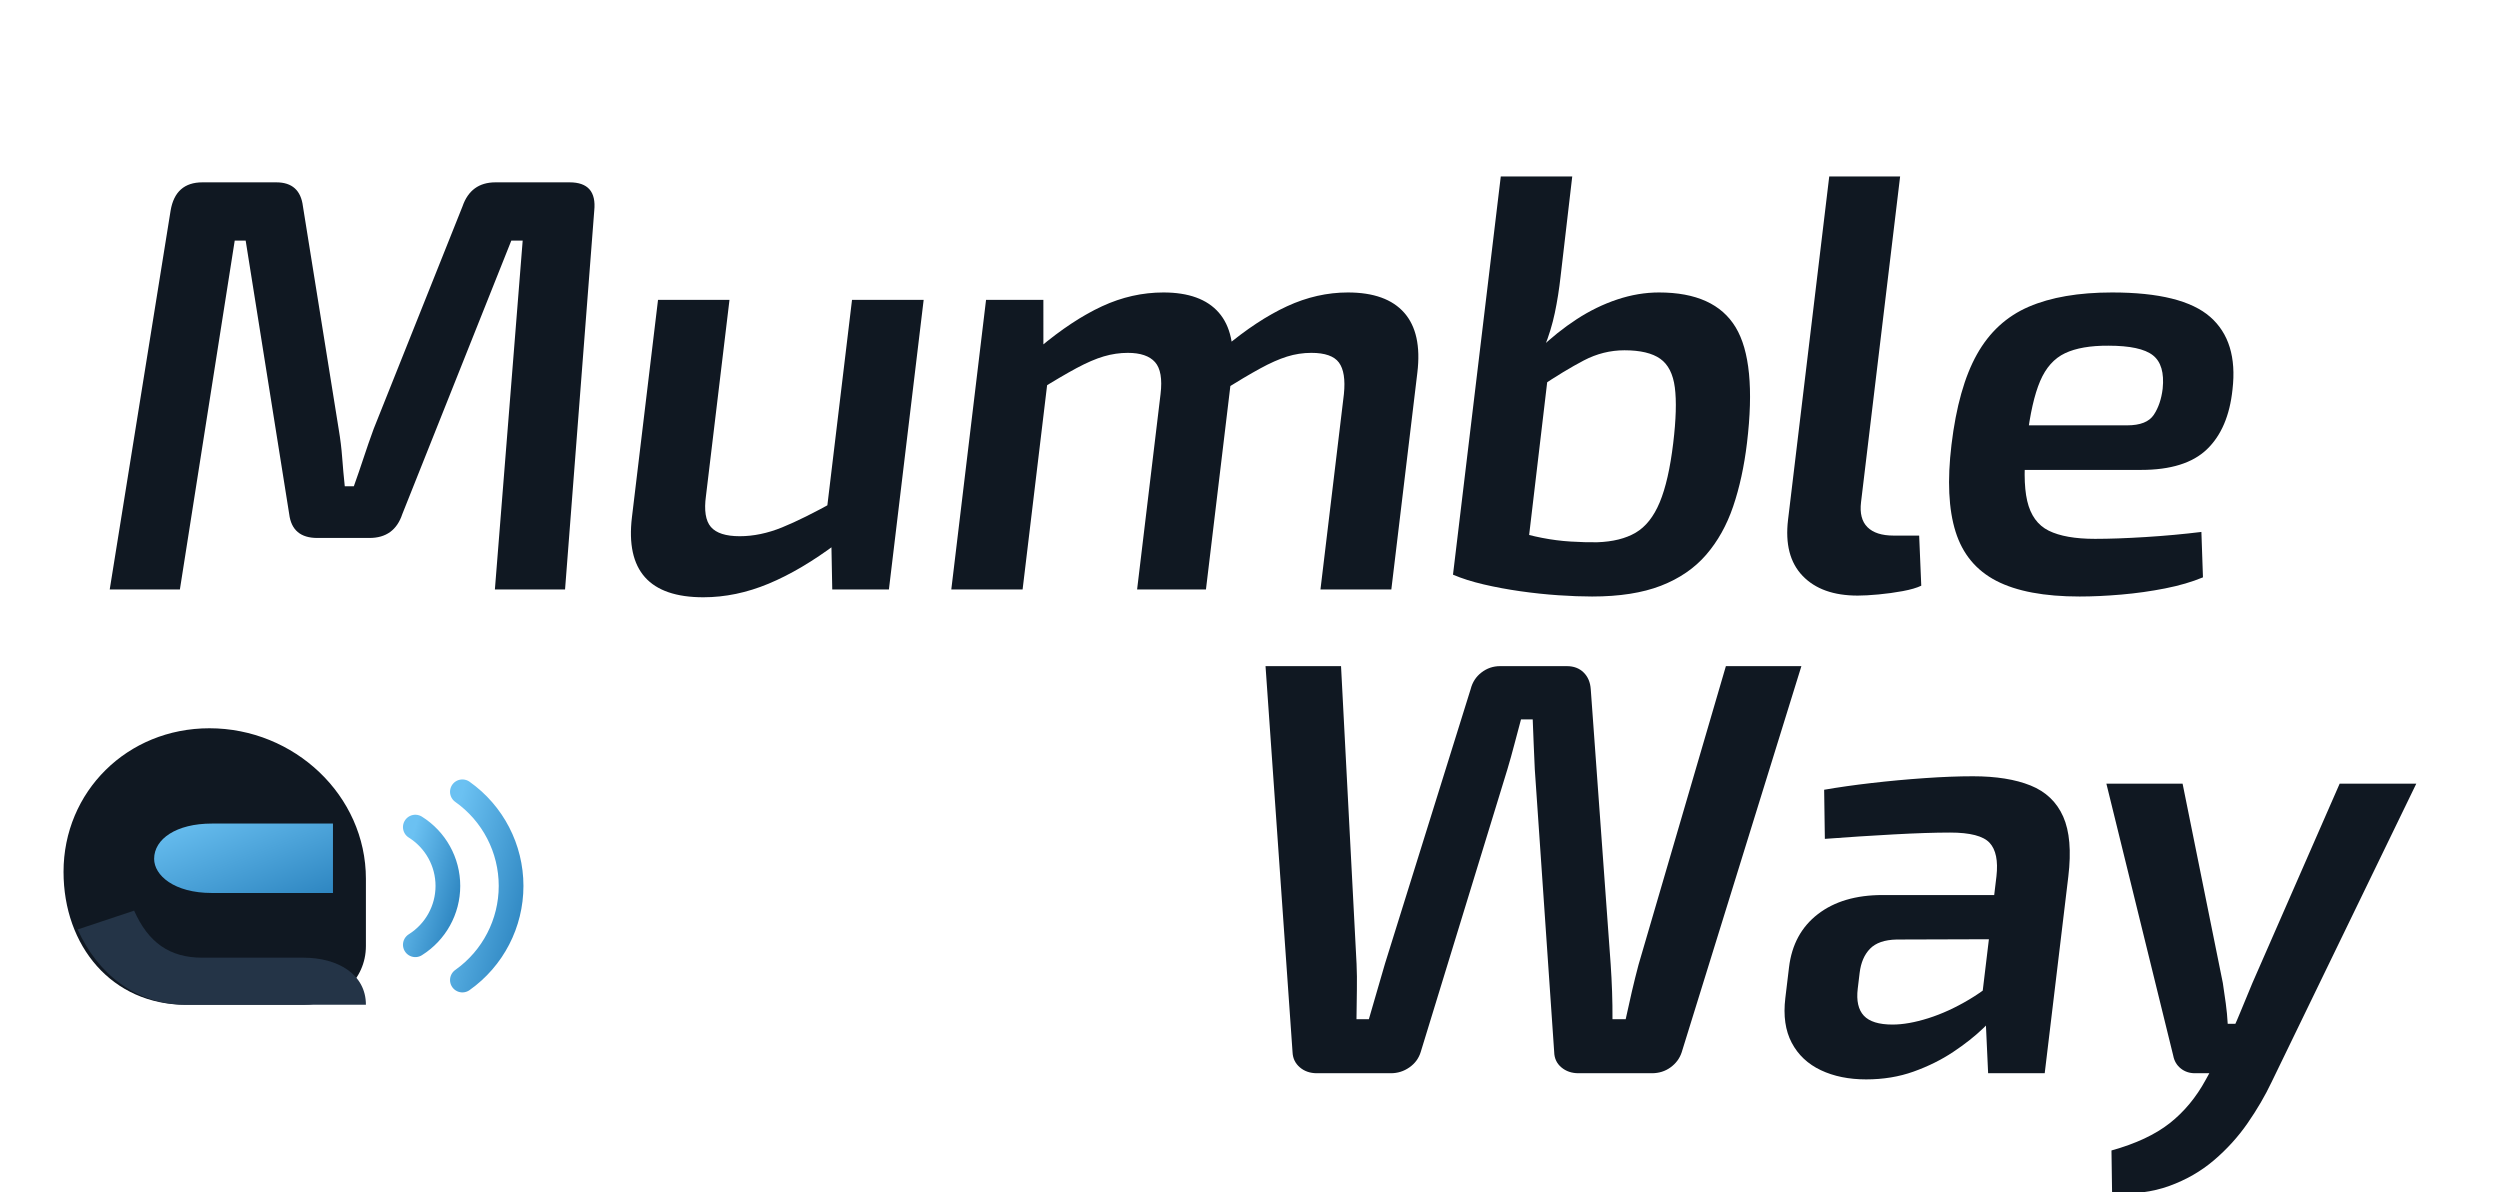
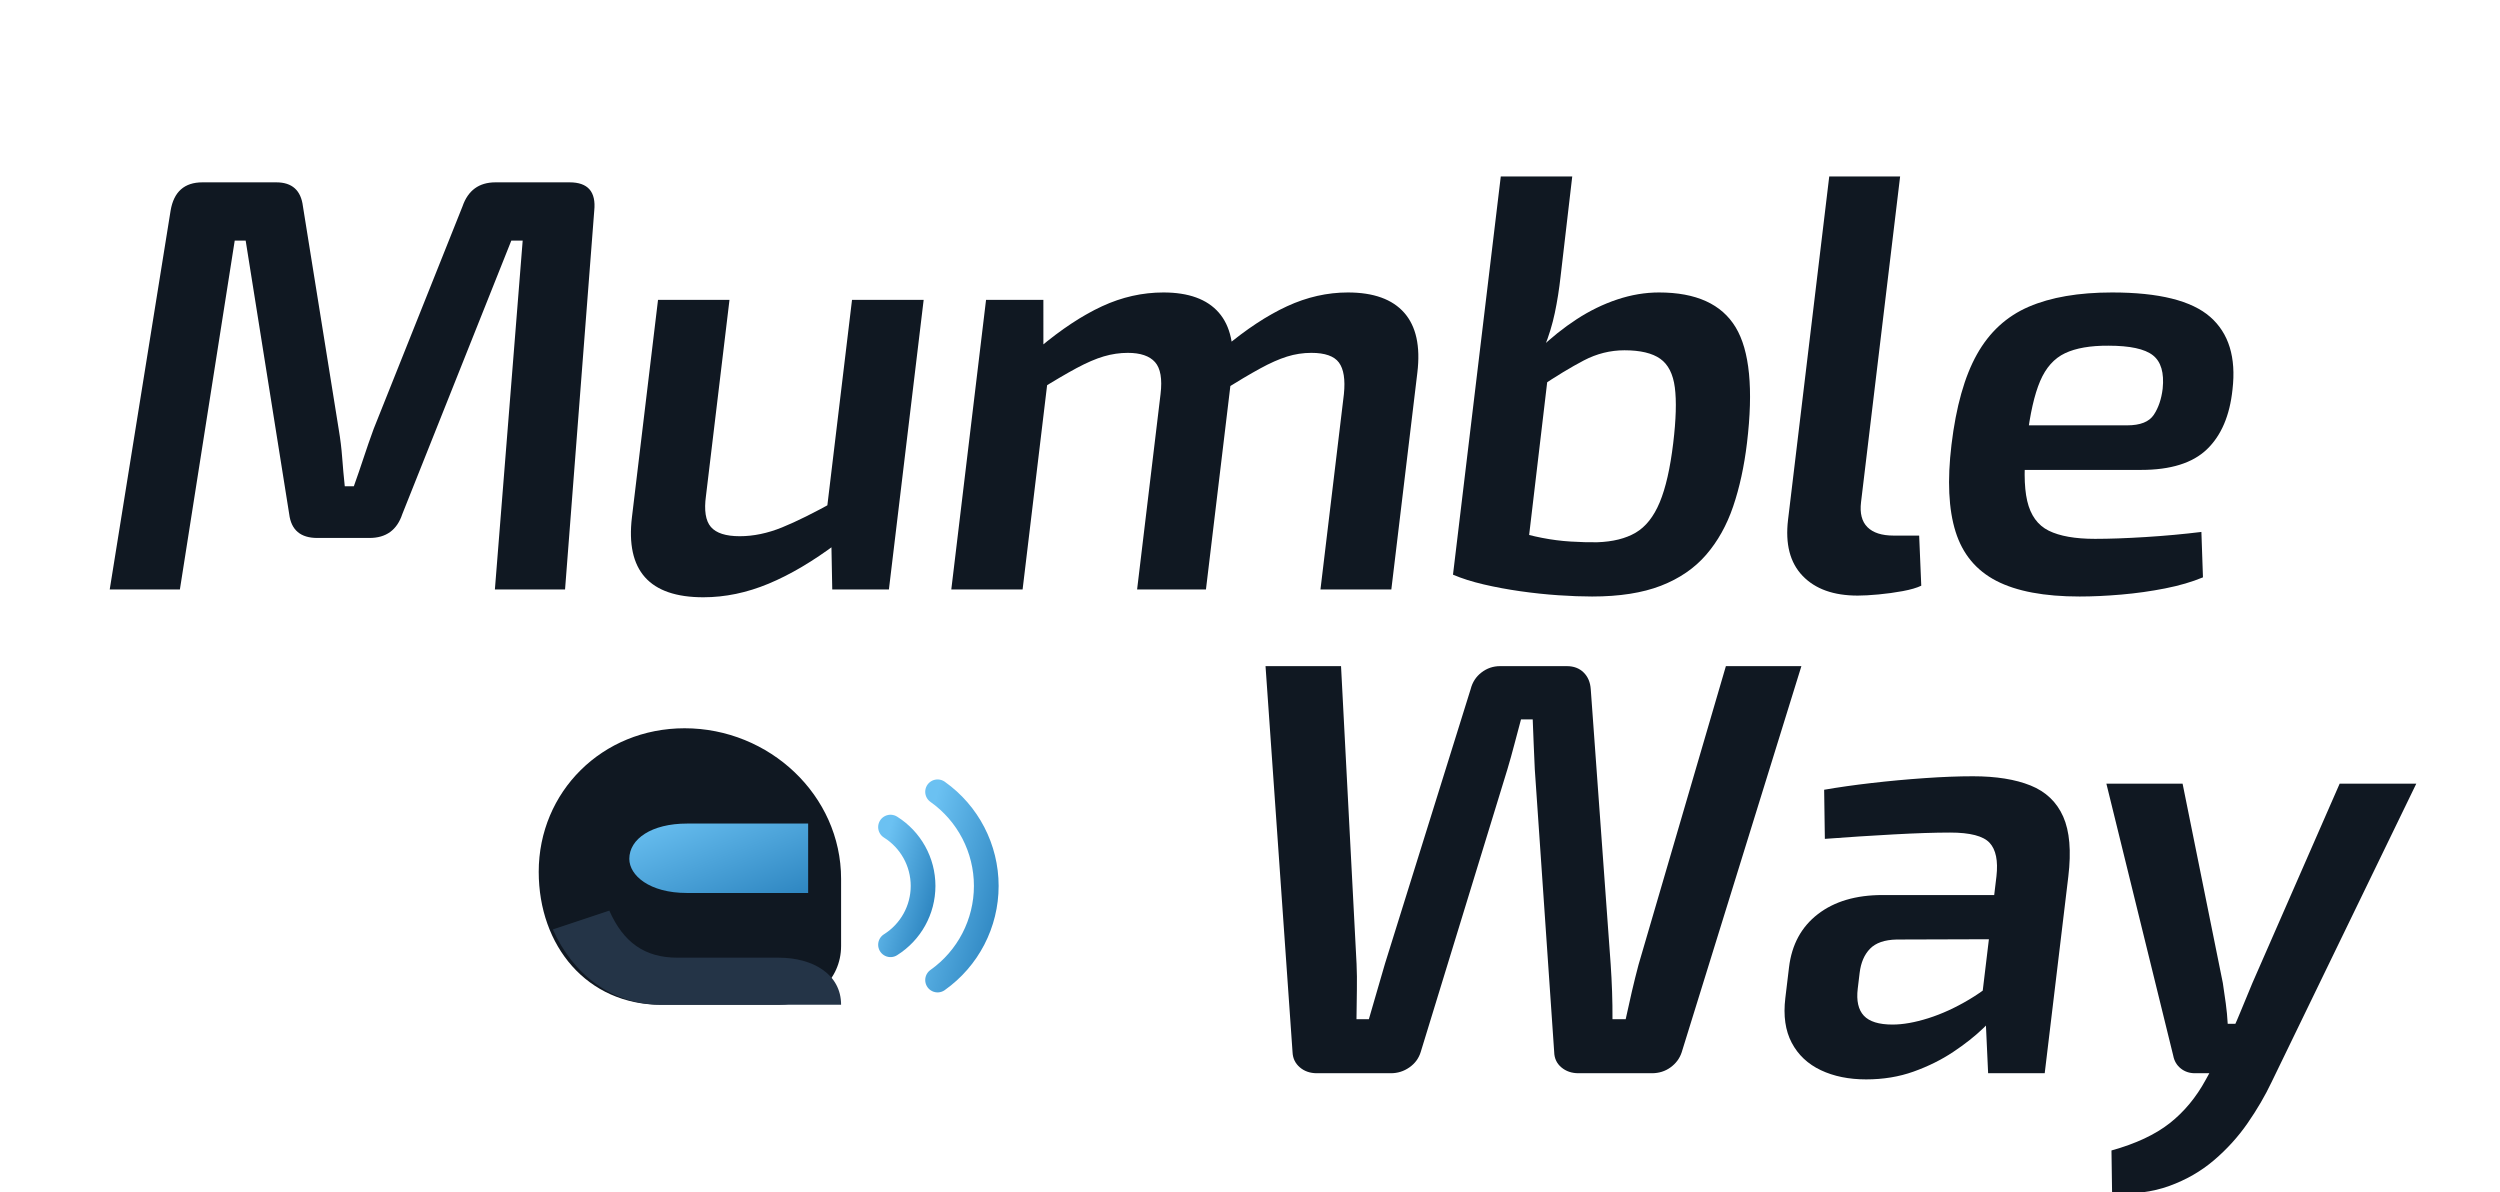
<svg xmlns="http://www.w3.org/2000/svg" viewBox="0 0 537 256" width="537" height="256">
  <defs>
-     <linearGradient id="bg" x1="0" y1="0" x2="0.6" y2="1">
-       <stop offset="0" stop-color="#1B2735" />
-       <stop offset="1" stop-color="#0A0F16" />
-     </linearGradient>
-     <linearGradient id="accent" x1="0" y1="0" x2="1" y2="1">
+     <linearGradient id="accent-on-light" x1="0" y1="0" x2="1" y2="1">
      <stop offset="0" stop-color="#6BC1F2" />
      <stop offset="1" stop-color="#2E86C1" />
    </linearGradient>
  </defs>
-   <g transform="translate(0,126.61) scale(0.126361)">
+   <g transform="translate(102.07,126.61) scale(0.126361)">
    <path d="M 356 236            C 500 236 622 350 622 492            L 622 606            C 622 664 574 706 516 706            L 316 706            C 190 706 108 606 108 480            C 108 344 216 236 356 236 Z" fill="#101822" />
-     <path d="M 566 398            L 566 516            L 360 516            C 296 516 262 486 262 458            C 262 424 300 398 360 398            Z" fill="url(#accent)" />
+     <path d="M 566 398            L 566 516            L 360 516            C 296 516 262 486 262 458            C 262 424 300 398 360 398            Z" fill="url(#accent-on-light)" />
    <path d="M 316 706            C 232 706 166 654 132 578            L 228 546            C 252 600 288 626 344 626            L 516 626            C 574 626 622 654 622 706            Z" fill="#243447" />
-     <g stroke="url(#accent)" stroke-width="42" fill="none" stroke-linecap="round">
+     <g stroke="url(#accent-on-light)" stroke-width="42" fill="none" stroke-linecap="round">
      <path d="M 706 404 A 118 118 0 0 1 706 604" />
      <path d="M 786 344 A 196 196 0 0 1 786 664" />
    </g>
  </g>
  <g fill="#101822">
    <g transform="matrix(1 0 -0.12 1 30.72 0)">
      <g transform="translate(0,126.61)">
        <path transform="translate(0.00,0) scale(0.12673,-0.12673)" d="M760.10 690.00Q806.80 690.00 807.66 642.02L835.22 0.00H716.29L692.45 591.27H673.18L544.04 127.66Q535.46 87.25 493.32 87.25H404.78Q362.22 87.25 352.35 127.66L222.92 591.27H204.37L182.39 0.00H63.46L89.59 642.02Q91.88 690.00 137.87 690.00H263.02Q303.16 690.00 313.02 649.30L419.19 270.80Q426.03 247.22 430.66 223.35Q435.30 199.48 440.85 174.91H456.25Q462.09 199.48 467.08 223.35Q472.07 247.22 478.20 272.22L583.50 649.30Q592.66 690.00 634.51 690.00Z" />
        <path transform="translate(110.13,0) scale(0.12673,-0.12673)" d="M186.02 490.76V158.88Q185.30 121.55 200.70 105.87Q216.10 90.20 251.45 90.20Q286.38 90.20 321.25 105.07Q356.11 119.95 406.46 150.01L417.75 78.29Q362.48 32.71 310.00 9.71Q257.51 -13.29 202.22 -13.29Q64.88 -13.29 64.88 122.45V490.76ZM515.12 490.76V0.00H419.09L405.88 94.89L393.70 109.02V490.76Z" />
        <path transform="translate(180.21,0) scale(0.12673,-0.12673)" d="M679.67 503.34Q744.98 503.34 779.35 468.90Q813.72 434.47 813.72 367.60V0.00H693.59V331.17Q692.88 368.08 678.77 384.53Q664.66 400.98 630.02 400.98Q608.93 400.98 589.48 394.65Q570.02 388.32 546.21 374.37Q522.41 360.41 487.90 337.20L481.16 409.62Q531.56 456.62 579.39 479.98Q627.23 503.34 679.67 503.34ZM165.05 490.76 176.55 395.16 188.73 381.02V0.00H67.88V490.76ZM367.03 503.34Q431.05 503.34 464.92 469.26Q498.79 435.18 499.50 367.60V0.00H382.81V331.17Q382.81 369.50 366.99 385.24Q351.17 400.98 318.95 400.98Q298.58 400.98 278.98 395.01Q259.38 389.03 235.07 375.08Q210.77 361.12 175.26 337.20L167.81 409.62Q218.21 456.62 265.90 479.98Q313.59 503.34 367.03 503.34Z" />
        <path transform="translate(287.81,0) scale(0.12673,-0.12673)" d="M357.92 503.34Q452.26 503.34 494.97 444.26Q537.68 385.18 537.68 248.18Q537.68 188.65 527.18 140.79Q516.68 92.94 491.17 58.70Q465.66 24.47 420.83 6.23Q376.01 -12.00 306.36 -12.00Q280.78 -12.00 248.89 -9.86Q217.00 -7.71 183.82 -3.07Q150.64 1.58 120.12 8.51Q89.59 15.45 66.17 25.02L163.08 98.92Q185.16 92.08 209.79 87.37Q234.41 82.66 258.89 81.16Q283.38 79.66 303.78 79.95Q343.55 81.23 367.29 96.21Q391.02 111.19 401.85 147.64Q412.68 184.09 412.68 247.89Q412.68 307.95 404.12 342.25Q395.57 376.55 373.54 390.95Q351.51 405.34 311.16 405.34Q275.20 405.34 244.41 388.18Q213.61 371.02 174.41 342.40L165.81 406.62Q193.21 436.31 223.84 457.96Q254.48 479.60 288.62 491.47Q322.77 503.34 357.92 503.34ZM187.30 700.00 187.88 530.43Q188.17 497.98 185.52 468.66Q182.86 439.34 174.84 410.89L186.59 397.47L187.30 19.29L66.17 25.02V700.00Z" />
        <path transform="translate(358.02,0) scale(0.12673,-0.12673)" d="M189.02 700.00V147.88Q189.02 119.63 205.07 105.45Q221.12 91.26 251.10 91.26H294.34L308.10 6.31Q297.37 0.87 277.69 -2.86Q258.01 -6.58 237.33 -8.51Q216.65 -10.45 202.34 -10.45Q141.11 -10.45 105.00 23.00Q68.88 56.45 68.88 118.18V700.00Z" />
        <path transform="translate(394.14,0) scale(0.12673,-0.12673)" d="M286.96 503.34Q405.92 503.34 458.17 461.89Q510.41 420.45 510.70 338.84Q511.70 272.40 479.51 237.49Q447.32 202.58 372.16 202.58H92.49V278.12H339.46Q372.75 278.12 382.46 295.99Q392.17 313.87 392.17 340.29Q391.46 380.64 368.80 396.88Q346.13 413.12 291.54 413.12Q245.48 413.41 219.46 400.37Q193.44 387.33 182.96 353.16Q172.48 319.00 172.48 255.49Q172.48 186.74 185.38 150.08Q198.28 113.41 227.95 99.57Q257.61 85.73 308.12 85.73Q344.52 85.73 393.33 88.79Q442.14 91.86 486.95 97.44L498.84 20.49Q472.37 8.89 436.99 1.73Q401.61 -5.42 364.09 -8.71Q326.56 -12.00 293.65 -12.00Q203.87 -12.00 149.40 14.51Q94.93 41.02 70.27 97.81Q45.62 154.60 45.62 245.29Q45.62 342.16 70.42 398.52Q95.22 454.89 148.48 479.11Q201.73 503.34 286.96 503.34Z" />
      </g>
      <g transform="translate(254.76,230.53)">
        <path transform="translate(0.00,0) scale(0.12673,-0.12673)" d="M936.08 690.00 811.69 35.25Q808.40 19.91 795.93 9.96Q783.46 0.00 765.41 0.00H641.13Q623.80 0.00 610.83 9.96Q597.86 19.91 595.57 35.96L505.20 515.07Q501.49 536.52 498.21 557.75Q494.94 578.98 491.52 599.72H471.67Q468.54 578.98 465.47 557.25Q462.41 535.52 458.70 514.78L369.33 35.96Q366.33 19.91 353.36 9.96Q340.39 0.00 323.05 0.00H197.77Q180.44 0.00 167.61 9.96Q154.79 19.91 152.21 35.25L27.82 690.00H155.80L242.70 185.24Q246.12 164.51 248.54 140.98Q250.96 117.46 253.80 91.57H274.78Q278.78 115.44 282.93 139.47Q287.07 163.51 290.78 185.53L380.15 650.88Q382.44 668.51 395.12 679.25Q407.80 690.00 425.42 690.00H538.48Q556.10 690.00 568.28 679.25Q580.46 668.51 583.75 650.88L673.41 184.95Q677.83 161.51 681.47 137.91Q685.12 114.30 687.70 91.57H710.09Q712.23 114.59 714.94 138.55Q717.65 162.51 720.78 183.95L808.10 690.00Z" />
        <path transform="translate(118.37,0) scale(0.12673,-0.12673)" d="M315.23 503.34Q374.14 503.34 414.82 487.68Q455.50 472.02 476.38 434.99Q497.26 397.95 497.26 333.46V0.00H401.35L383.73 106.29L375.41 119.89V333.75Q375.12 373.26 356.94 390.59Q338.75 407.92 287.98 407.92Q249.69 407.92 192.48 404.79Q135.27 401.66 76.95 397.23L65.77 480.47Q100.93 486.76 144.90 491.90Q188.87 497.05 233.76 500.19Q278.65 503.34 315.23 503.34ZM445.41 302.02 444.41 227.33 218.92 226.62Q188.55 225.91 175.85 211.01Q163.15 196.11 163.15 170.02V143.36Q163.15 112.59 178.98 97.54Q194.81 82.50 229.32 82.50Q256.16 82.50 288.92 93.29Q321.67 104.08 354.20 124.92Q386.73 145.77 412.98 175.43V112.14Q403.13 97.27 384.22 76.61Q365.31 55.94 337.68 35.98Q310.05 16.02 274.68 2.79Q239.31 -10.45 195.84 -10.45Q151.98 -10.45 117.10 5.20Q82.22 20.84 62.27 51.63Q42.33 82.42 42.33 127.29V179.42Q42.33 237.29 80.43 269.66Q118.53 302.02 186.00 302.02Z" />
        <path transform="translate(185.66,0) scale(0.12673,-0.12673)" d="M537.17 490.76 352.58 -15.15Q340.29 -49.75 320.41 -84.51Q300.53 -119.27 270.98 -147.37Q241.44 -175.47 200.43 -191.04Q159.43 -206.60 104.89 -203.40L95.16 -130.92Q155.02 -113.66 188.32 -84.69Q221.62 -55.73 240.62 -10.88L268.38 53.48Q277.25 74.92 285.39 103.26Q293.54 131.59 299.96 152.91L407.30 490.76ZM141.09 490.76 249.85 152.91Q254.56 135.59 258.98 118.35Q263.41 101.10 266.41 83.79H291.43L252.73 0.00H220.95Q206.91 0.00 195.80 8.17Q184.70 16.34 180.55 29.80L11.93 490.76Z" />
      </g>
    </g>
  </g>
</svg>
